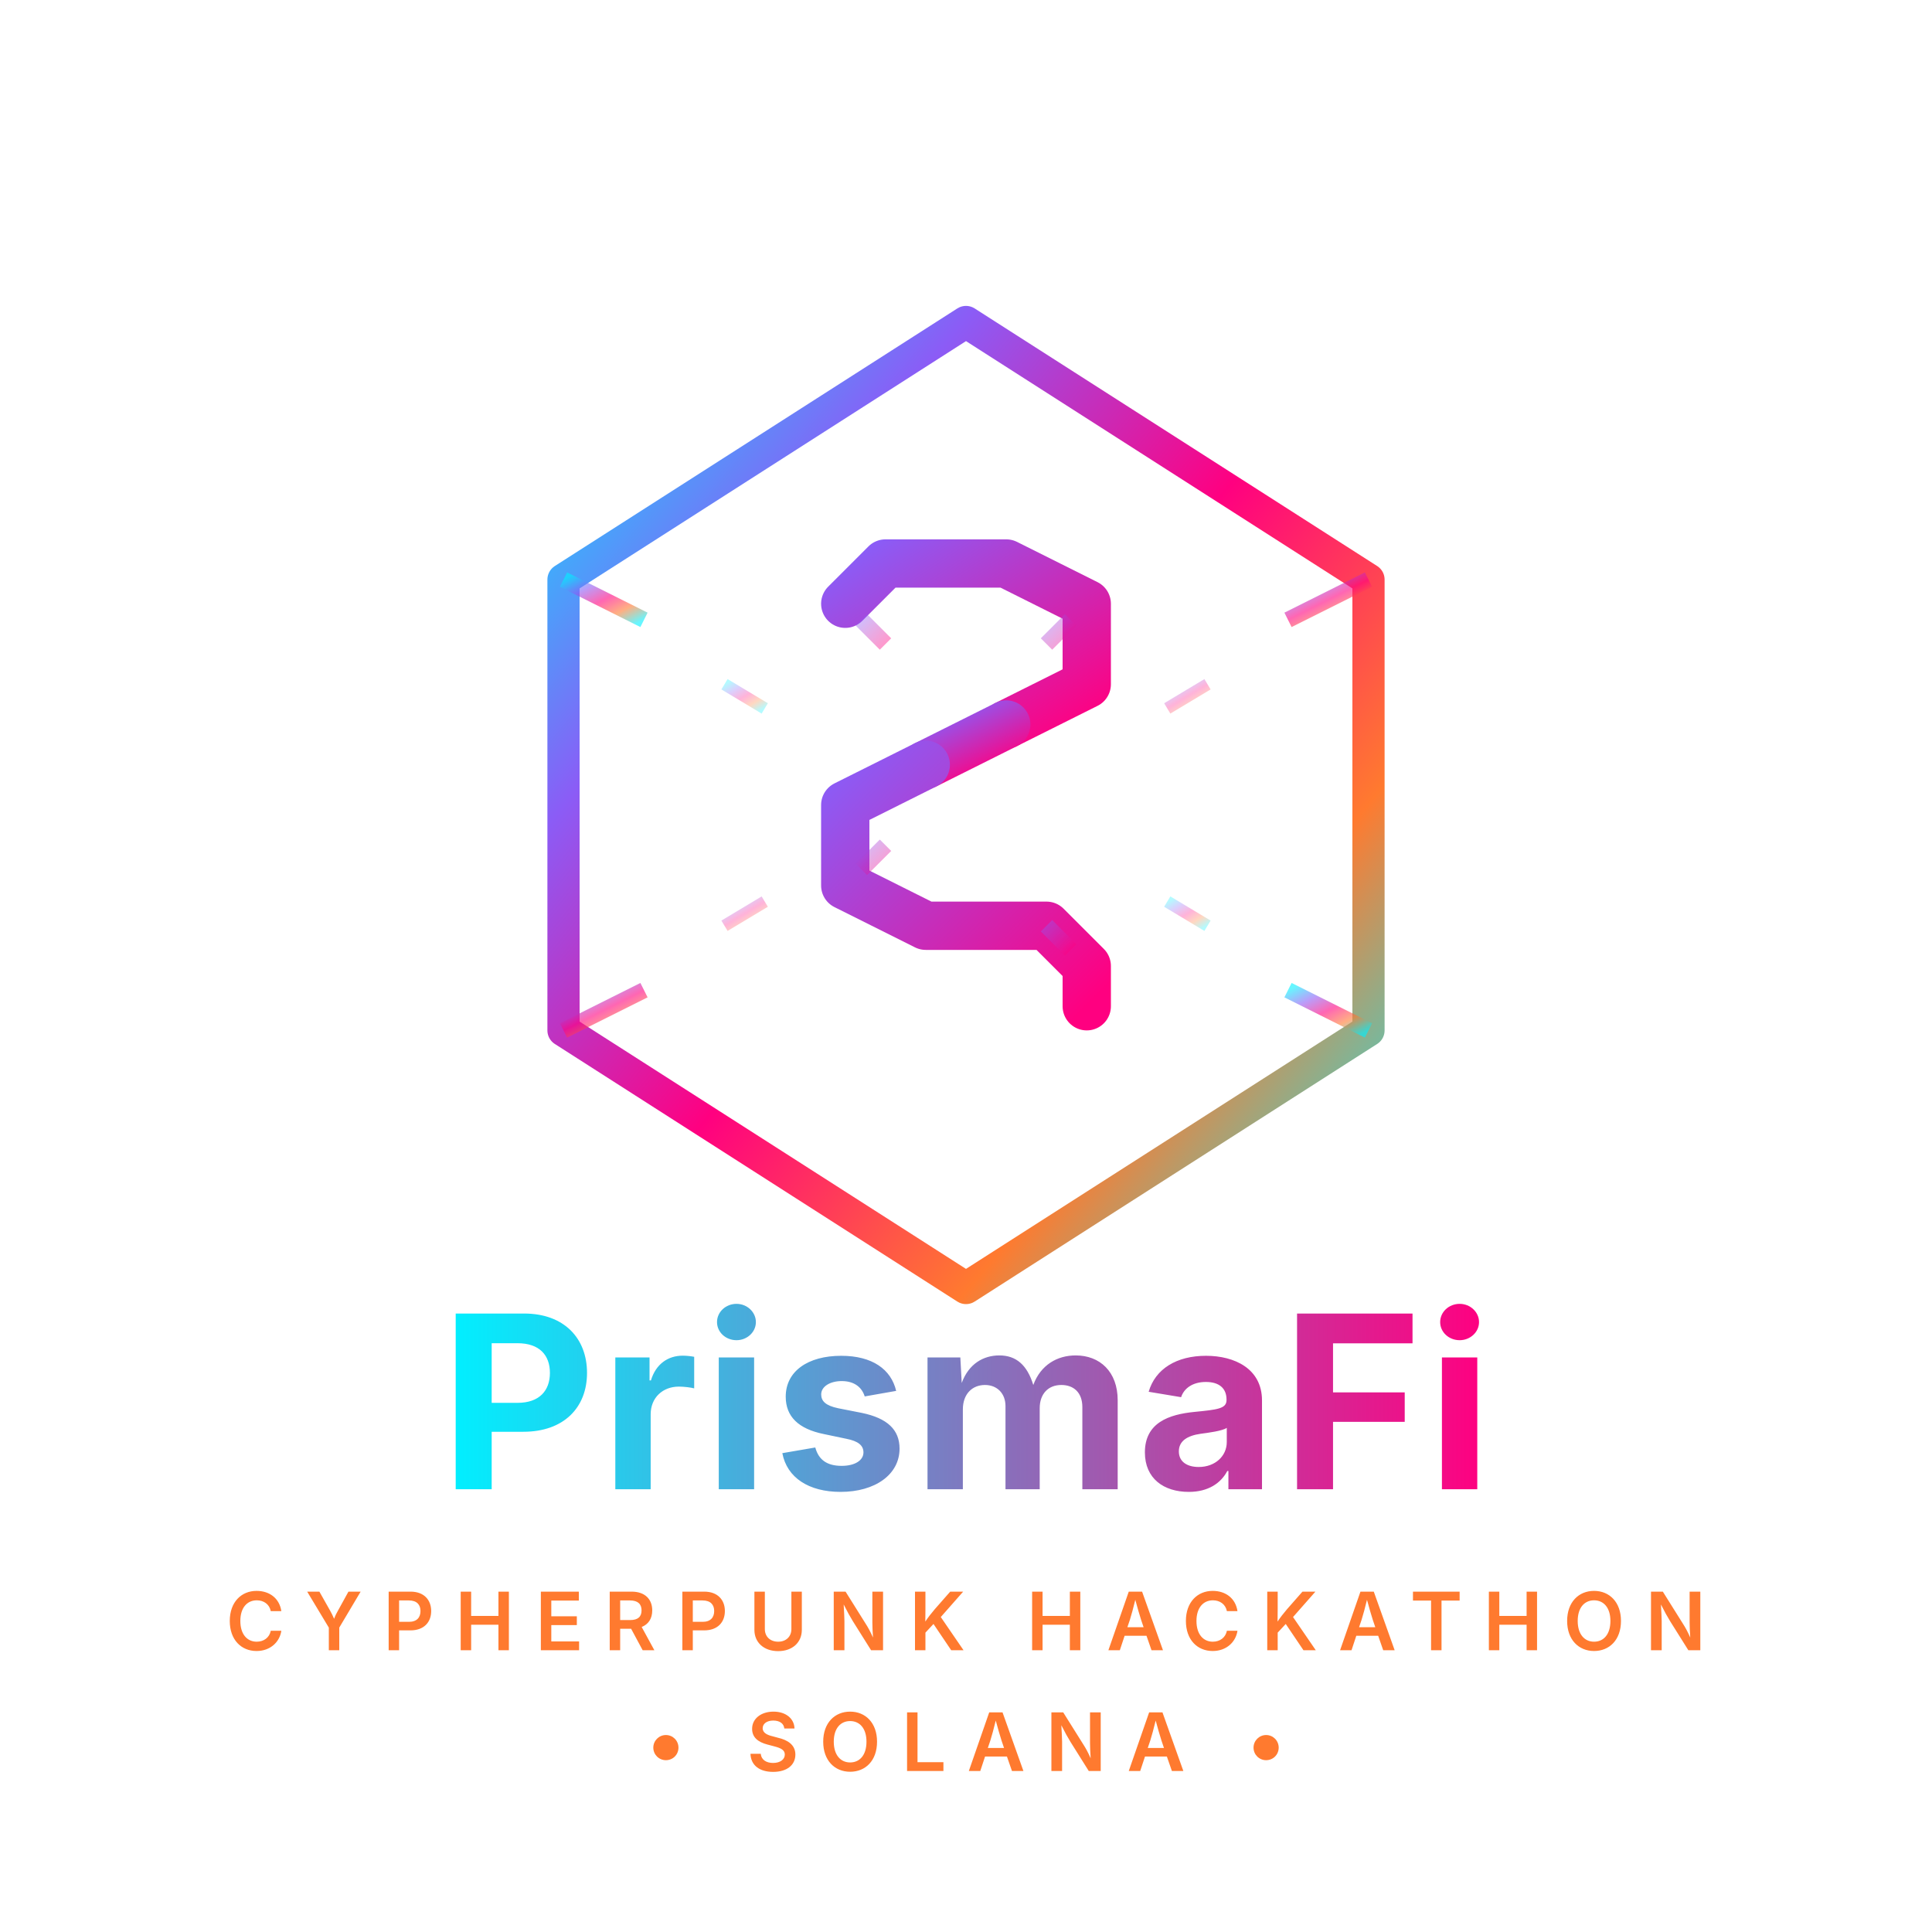
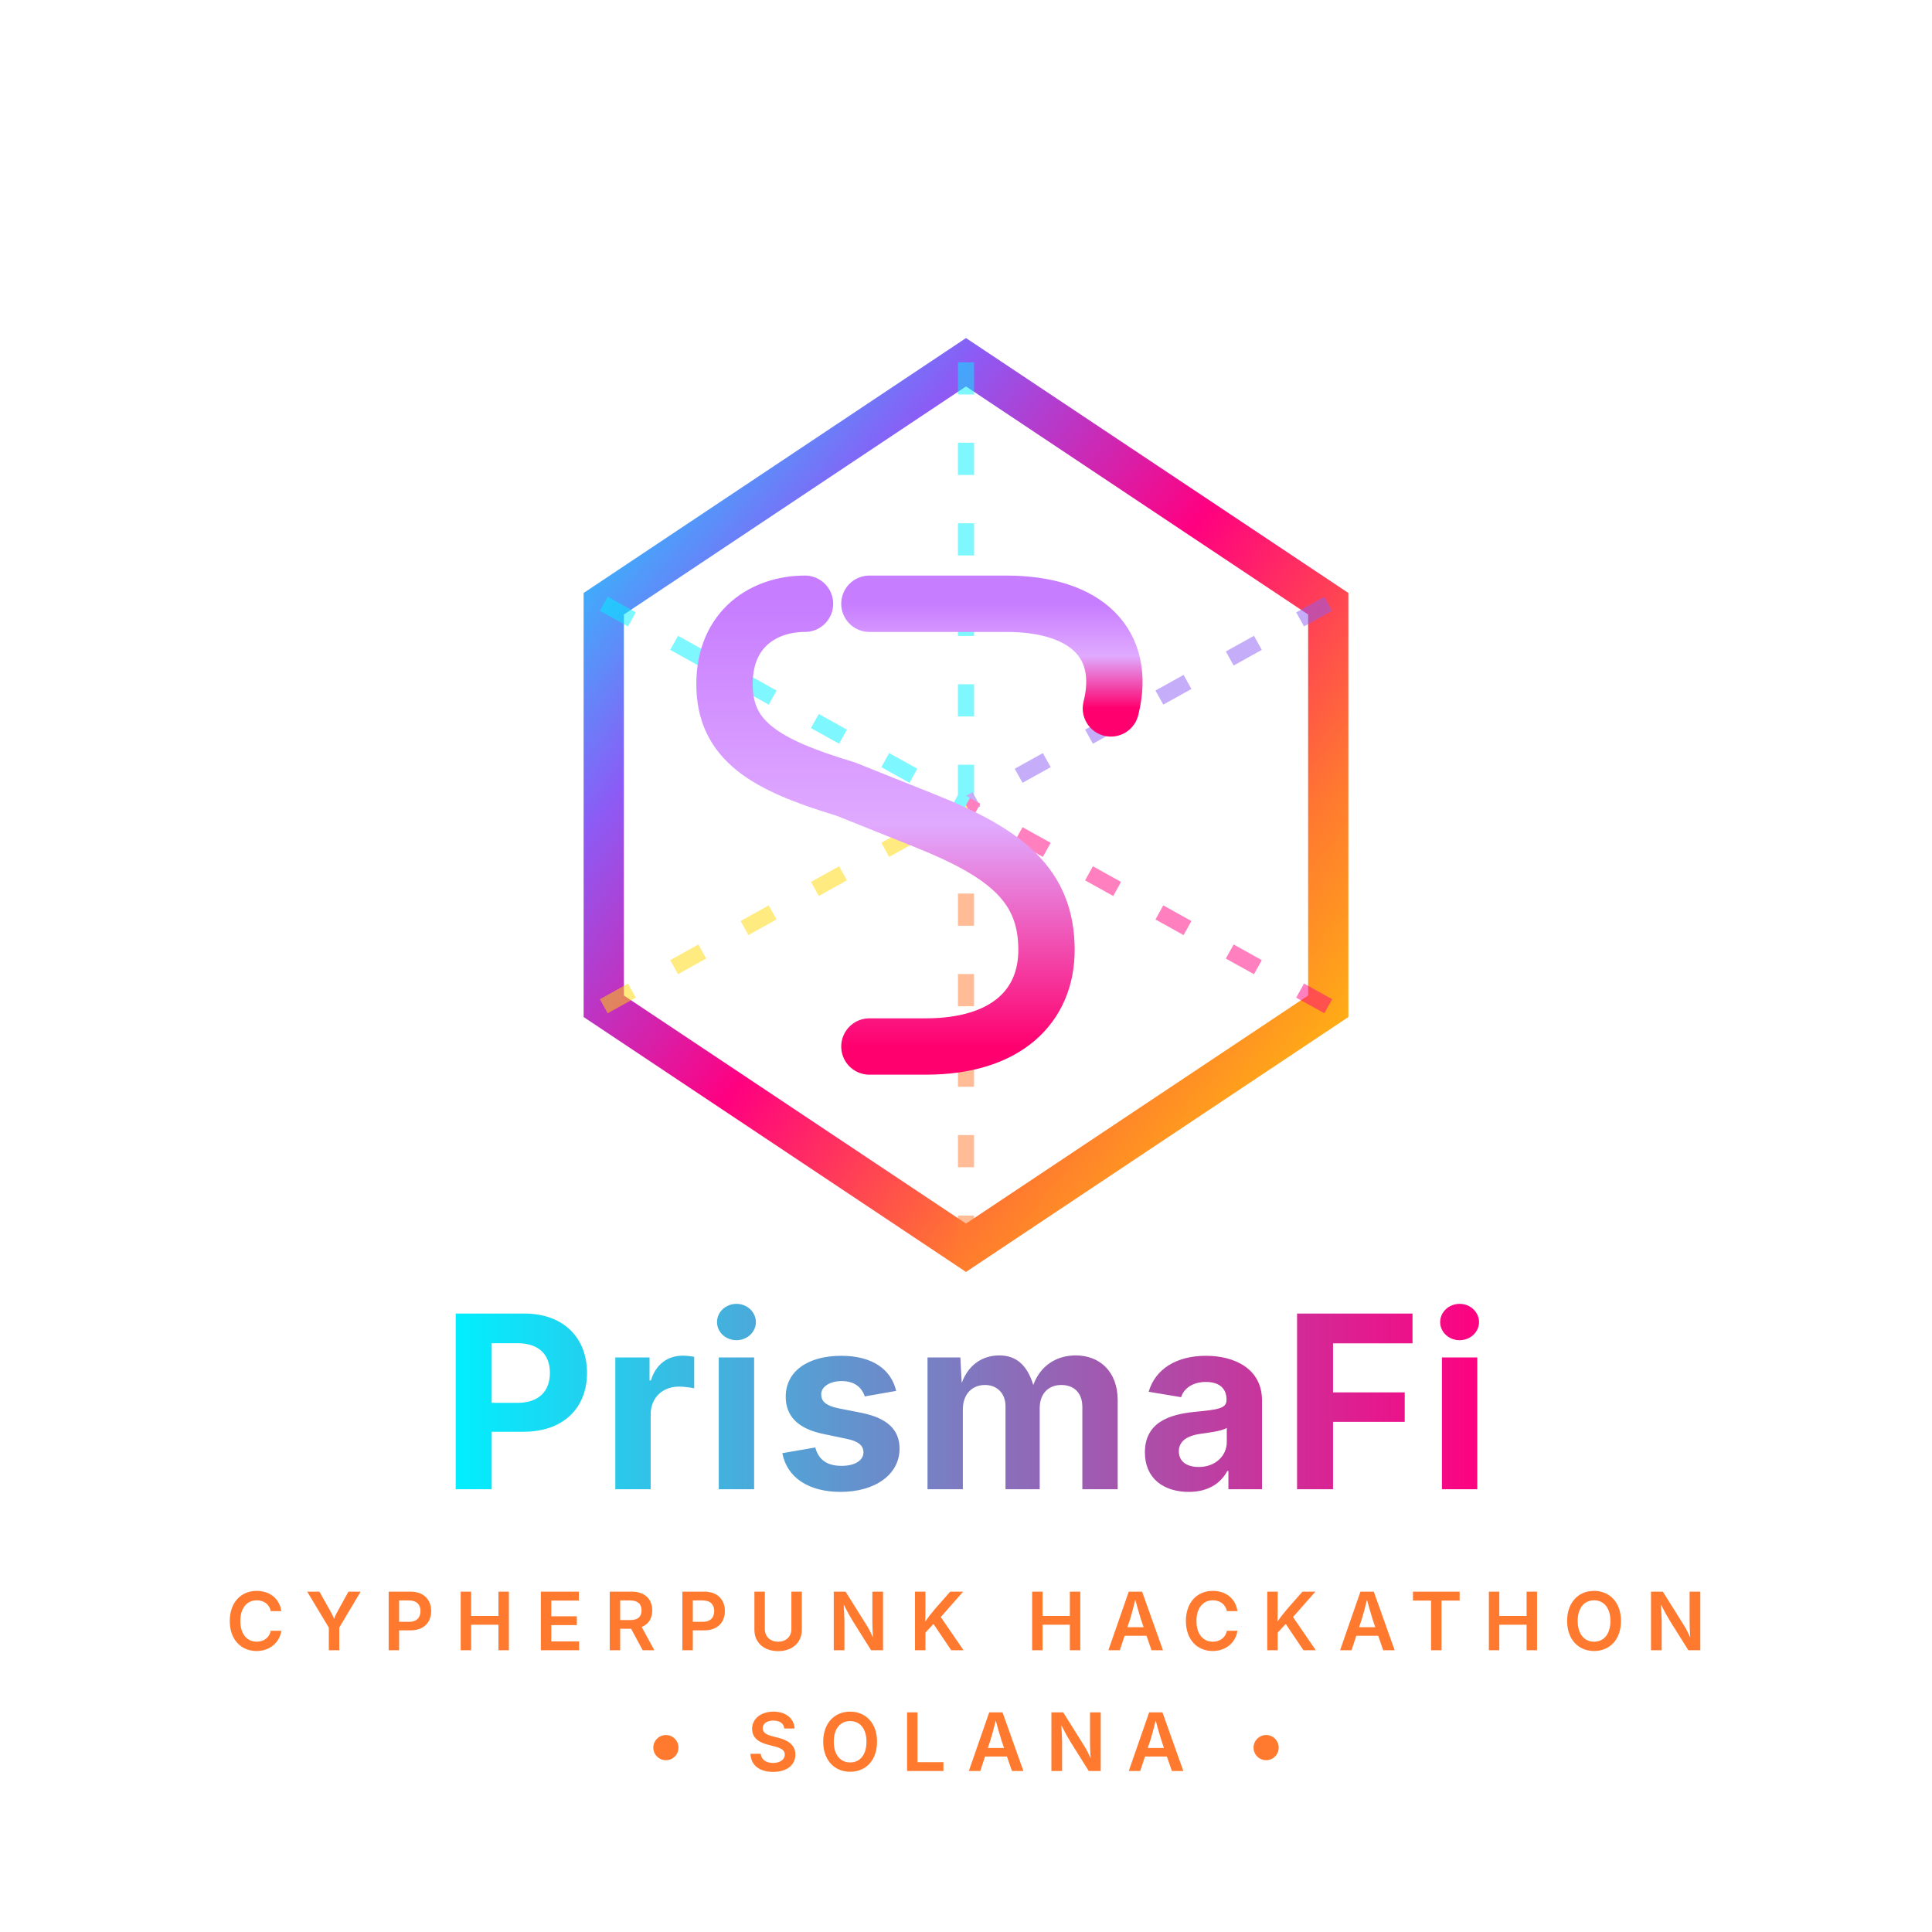
<svg xmlns="http://www.w3.org/2000/svg" width="240" height="240" viewBox="0 0 240 240" fill="none">
  <defs>
-     <linearGradient id="rainbowGrad" x1="0%" y1="0%" x2="100%" y2="100%">
+     <linearGradient id="hexGrad" x1="0%" y1="0%" x2="100%" y2="100%">
      <stop offset="0%" stop-color="#00F0FF" />
      <stop offset="25%" stop-color="#8B5CF6" />
      <stop offset="50%" stop-color="#FF0080" />
      <stop offset="75%" stop-color="#FF7A2F" />
-       <stop offset="100%" stop-color="#00F0FF" />
+       <stop offset="100%" stop-color="#FFD700" />
    </linearGradient>
-     <linearGradient id="sGrad" x1="0%" y1="0%" x2="100%" y2="100%">
-       <stop offset="0%" stop-color="#8B5CF6" />
-       <stop offset="100%" stop-color="#FF0080" />
+     <linearGradient id="symbolGrad" x1="50%" y1="0%" x2="50%" y2="100%">
+       <stop offset="0%" stop-color="#C77DFF" />
+       <stop offset="50%" stop-color="#E0AAFF" />
+       <stop offset="100%" stop-color="#FF006E" />
    </linearGradient>
    <linearGradient id="textGrad" x1="0%" y1="0%" x2="100%" y2="0%">
      <stop offset="0%" stop-color="#00F0FF" />
      <stop offset="100%" stop-color="#FF0080" />
    </linearGradient>
  </defs>
-   <path d="M 120 40 L 170 72 L 170 128 L 120 160 L 70 128 L 70 72 Z" stroke="url(#rainbowGrad)" stroke-width="4" fill="none" stroke-linecap="round" stroke-linejoin="round" />
-   <line x1="70" y1="72" x2="80" y2="77" stroke="url(#rainbowGrad)" stroke-width="2" opacity="0.6" />
-   <line x1="70" y1="128" x2="80" y2="123" stroke="url(#rainbowGrad)" stroke-width="2" opacity="0.6" />
-   <line x1="120" y1="40" x2="120" y2="50" stroke="url(#rainbowGrad)" stroke-width="2" opacity="0.6" />
-   <line x1="170" y1="72" x2="160" y2="77" stroke="url(#rainbowGrad)" stroke-width="2" opacity="0.6" />
-   <line x1="170" y1="128" x2="160" y2="123" stroke="url(#rainbowGrad)" stroke-width="2" opacity="0.6" />
-   <line x1="120" y1="160" x2="120" y2="150" stroke="url(#rainbowGrad)" stroke-width="2" opacity="0.6" />
-   <g stroke="url(#sGrad)" stroke-width="6" fill="none" stroke-linecap="round" stroke-linejoin="round">
-     <path d="M 105 75 L 110 70 L 125 70 L 135 75 L 135 85 L 125 90" />
-     <path d="M 125 90 L 115 95" />
-     <path d="M 115 95 L 105 100 L 105 110 L 115 115 L 130 115 L 135 120 L 135 125" />
+   <path d="M 120 45 L 165 75 L 165 125 L 120 155 L 75 125 L 75 75 Z" stroke="url(#hexGrad)" stroke-width="5" fill="none" stroke-linecap="round" stroke-linejoin="miter" />
+   <g opacity="0.5">
+     <line x1="120" y1="45" x2="120" y2="100" stroke="#00F0FF" stroke-width="2" stroke-dasharray="4,6" />
+     <line x1="165" y1="75" x2="120" y2="100" stroke="#8B5CF6" stroke-width="2" stroke-dasharray="4,6" />
+     <line x1="165" y1="125" x2="120" y2="100" stroke="#FF0080" stroke-width="2" stroke-dasharray="4,6" />
+     <line x1="120" y1="155" x2="120" y2="100" stroke="#FF7A2F" stroke-width="2" stroke-dasharray="4,6" />
+     <line x1="75" y1="125" x2="120" y2="100" stroke="#FFD700" stroke-width="2" stroke-dasharray="4,6" />
+     <line x1="75" y1="75" x2="120" y2="100" stroke="#00F0FF" stroke-width="2" stroke-dasharray="4,6" />
  </g>
-   <g stroke="url(#sGrad)" stroke-width="2" opacity="0.4">
-     <line x1="107" y1="77" x2="110" y2="80" />
-     <line x1="133" y1="77" x2="130" y2="80" />
-     <line x1="107" y1="108" x2="110" y2="105" />
-     <line x1="133" y1="118" x2="130" y2="115" />
-   </g>
-   <g stroke="url(#rainbowGrad)" stroke-width="1.5" opacity="0.3">
-     <line x1="90" y1="85" x2="95" y2="88" />
-     <line x1="150" y1="85" x2="145" y2="88" />
-     <line x1="90" y1="115" x2="95" y2="112" />
-     <line x1="150" y1="115" x2="145" y2="112" />
-   </g>
+   <path d="M 100 75         C 95 75, 90 78, 90 85        C 90 92, 95 95, 105 98        L 115 102        C 125 106, 130 110, 130 118        C 130 125, 125 130, 115 130        L 108 130" stroke="url(#symbolGrad)" stroke-width="7" fill="none" stroke-linecap="round" stroke-linejoin="round" />
+   <path d="M 108 75 L 125 75         C 135 75, 140 80, 138 88" stroke="url(#symbolGrad)" stroke-width="7" fill="none" stroke-linecap="round" stroke-linejoin="round" />
  <text x="120" y="185" font-family="'Prompt', 'Inter', system-ui, sans-serif" font-size="30" font-weight="700" fill="url(#textGrad)" text-anchor="middle" letter-spacing="0.5">
    PrismaFi
  </text>
  <text x="120" y="205" font-family="'Prompt', 'Inter', system-ui, sans-serif" font-size="10" font-weight="600" fill="#FF7A2F" text-anchor="middle" letter-spacing="2.5">
    CYPHERPUNK HACKATHON
  </text>
  <text x="120" y="220" font-family="'Prompt', 'Inter', system-ui, sans-serif" font-size="10" font-weight="600" fill="#FF7A2F" text-anchor="middle" letter-spacing="2.5">
    • SOLANA •
  </text>
</svg>
